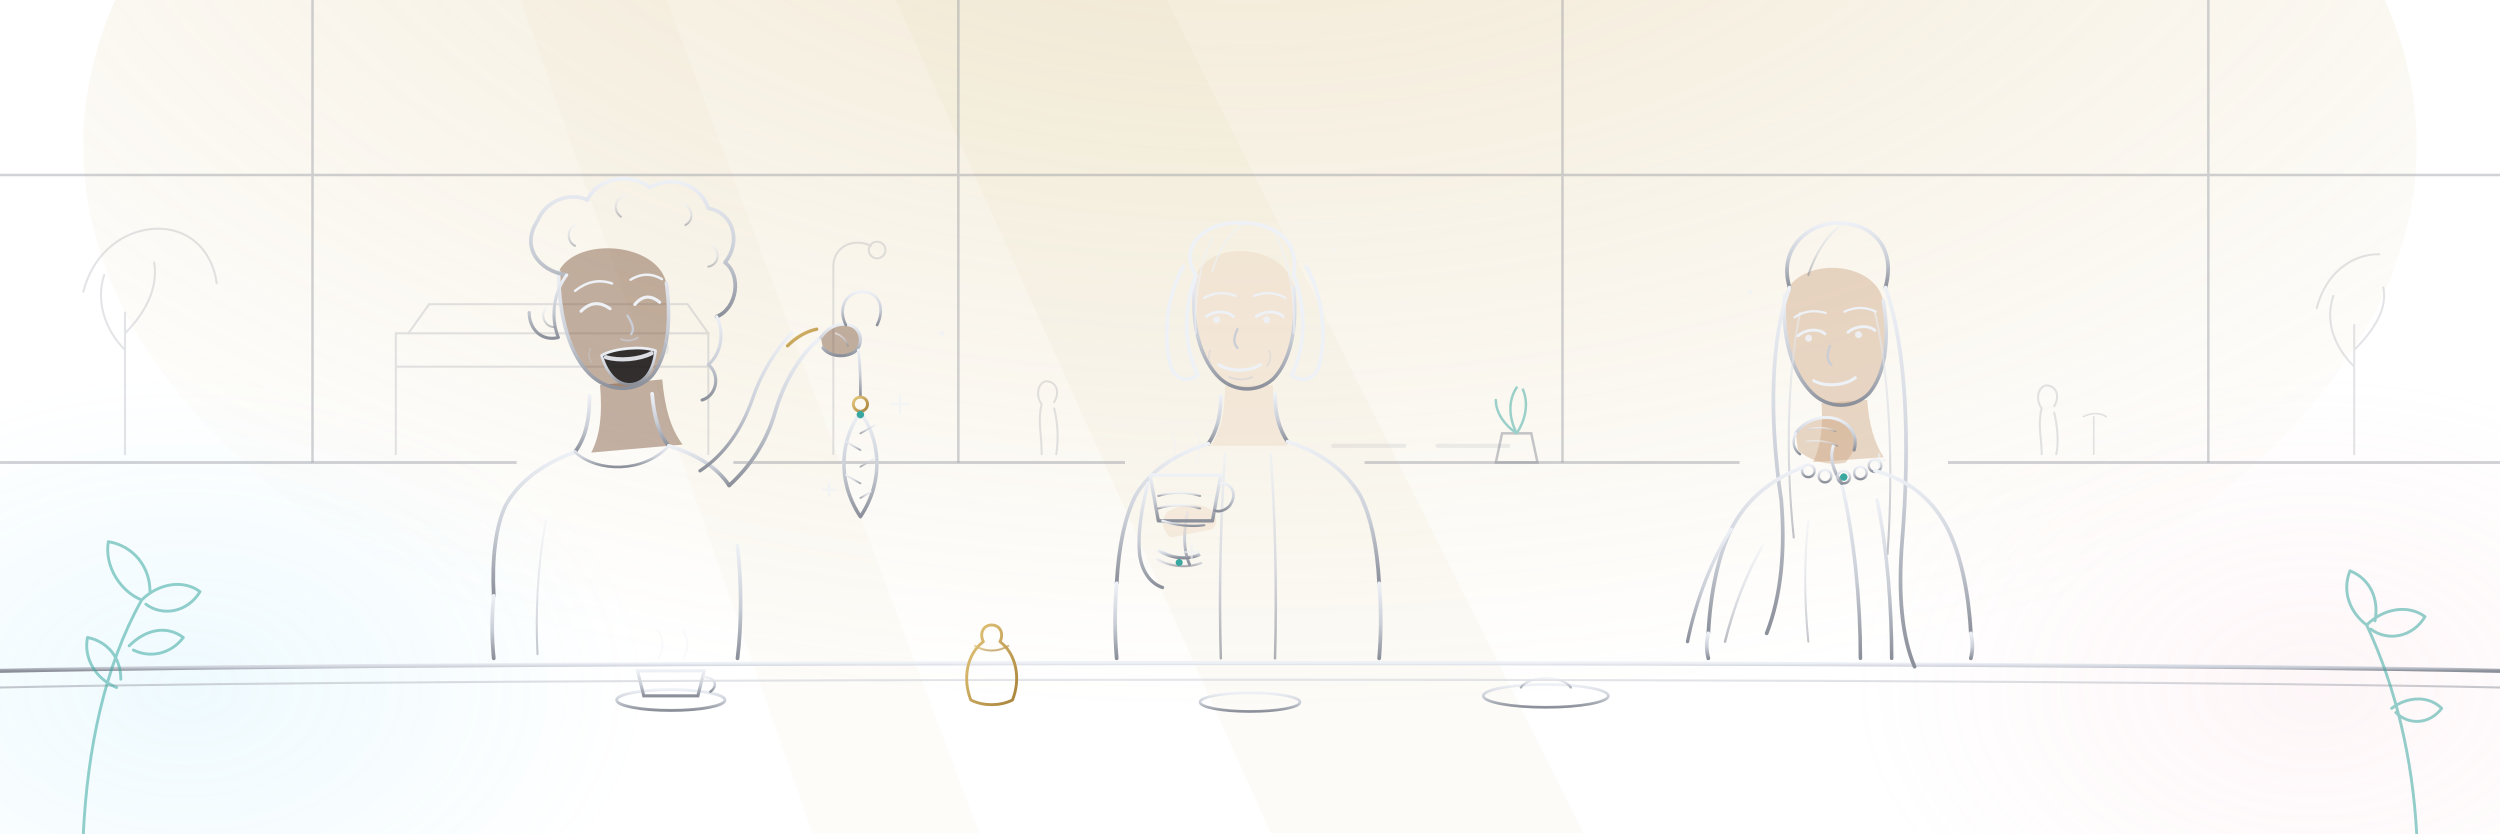
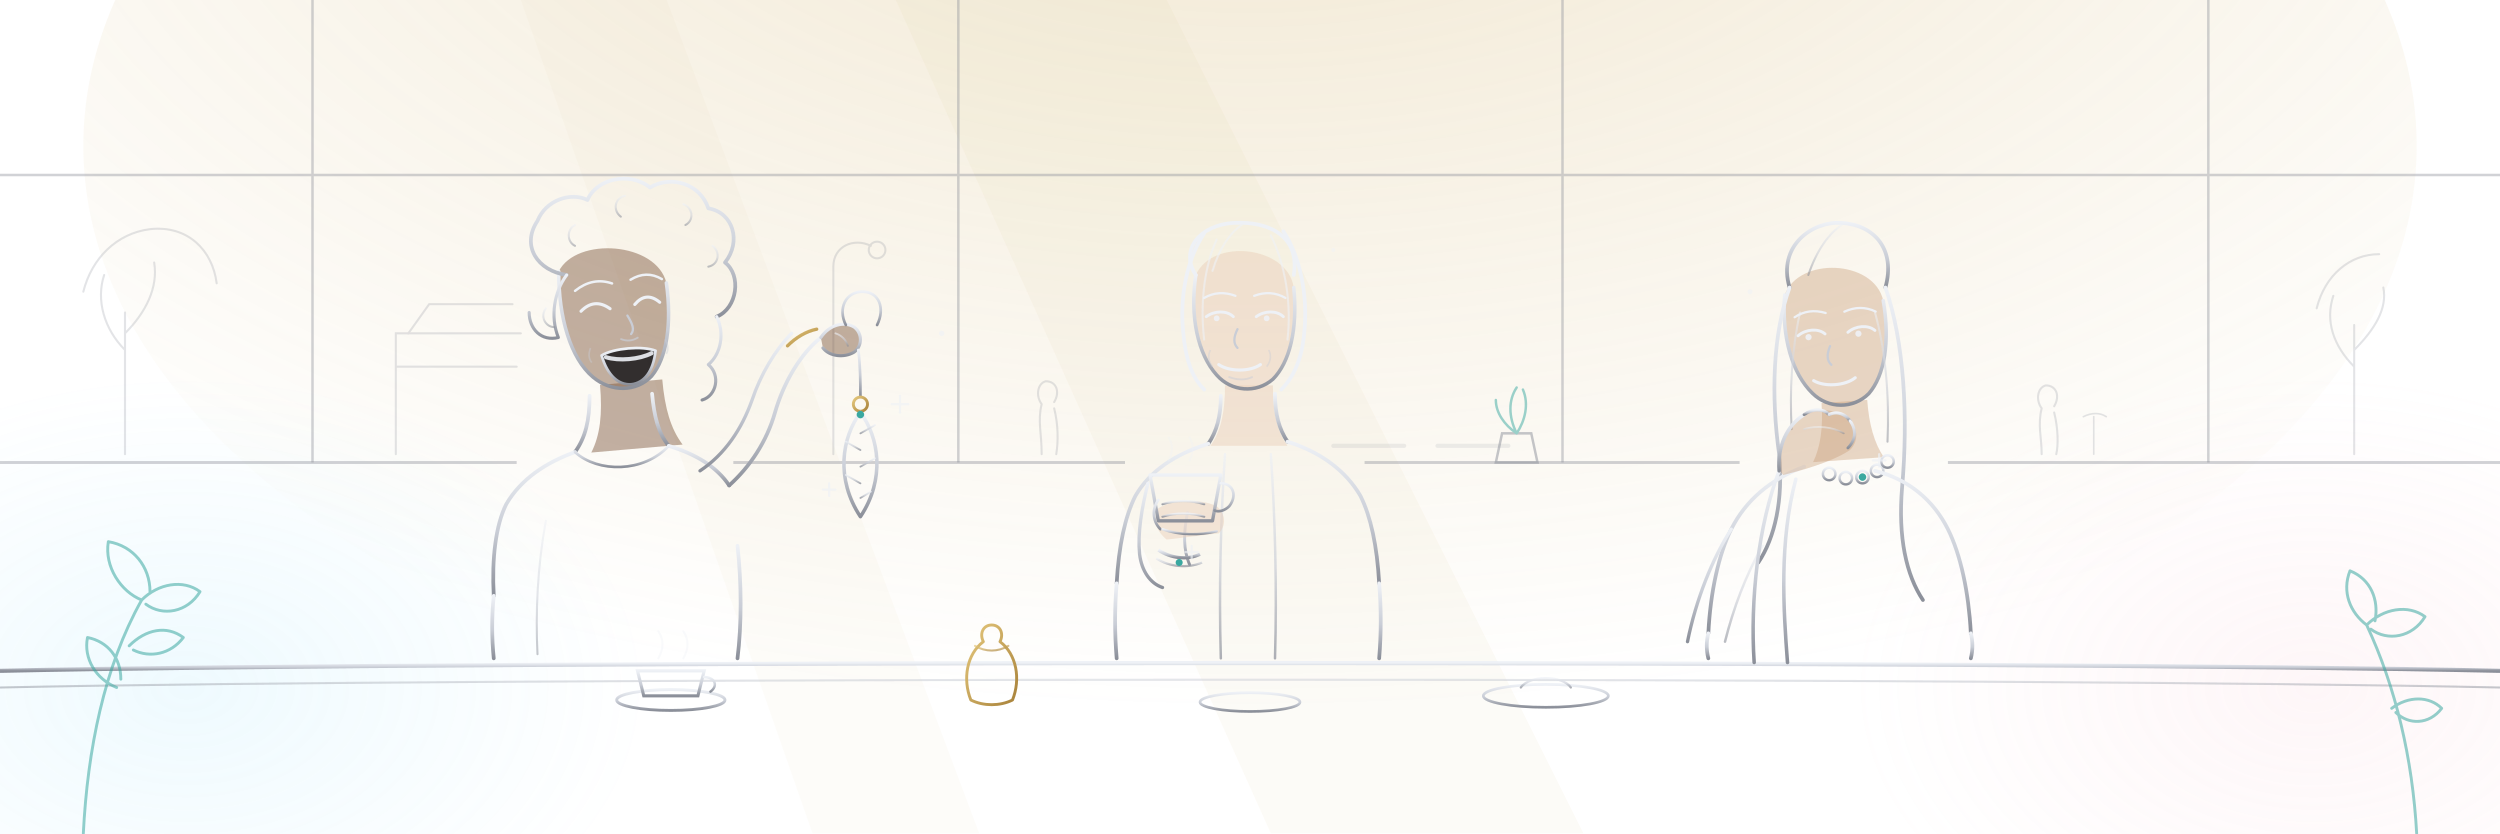
<svg xmlns="http://www.w3.org/2000/svg" viewBox="0 0 1200 400" role="img" aria-label="朝の光が差し込む表参道のカフェ。テーブルを囲む三人の女性——新しいフェザーを笑顔で見せる人、バングルを着けた手でカップを持つ人、頬づえをついて身を乗り出す人">
  <defs>
    <linearGradient id="cc-sil" x1="0" y1="0" x2="0" y2="1">
      <stop offset="0" stop-color="#eef1f6" />
      <stop offset="0.55" stop-color="#c9cdd6" />
      <stop offset="1" stop-color="#8b8f99" />
    </linearGradient>
    <linearGradient id="cc-sil-soft" x1="0" y1="0" x2="0" y2="1">
      <stop offset="0" stop-color="#c9cdd6" />
      <stop offset="1" stop-color="#8b8f99" />
    </linearGradient>
    <linearGradient id="cc-gld" x1="0" y1="0" x2="1" y2="1">
      <stop offset="0" stop-color="#e6c97e" />
      <stop offset="1" stop-color="#a8823a" />
    </linearGradient>
    <radialGradient id="cc-sun" cx="0.5" cy="0.2" r="0.75">
      <stop offset="0" stop-color="#c9a24b" stop-opacity="0.26" />
      <stop offset="0.6" stop-color="#c9a24b" stop-opacity="0.10" />
      <stop offset="1" stop-color="#c9a24b" stop-opacity="0" />
    </radialGradient>
    <radialGradient id="cc-blue" cx="0.5" cy="0.5" r="0.5">
      <stop offset="0" stop-color="#5BCEFA" stop-opacity="0.10" />
      <stop offset="1" stop-color="#5BCEFA" stop-opacity="0" />
    </radialGradient>
    <radialGradient id="cc-pink" cx="0.5" cy="0.5" r="0.5">
      <stop offset="0" stop-color="#F5A9B8" stop-opacity="0.10" />
      <stop offset="1" stop-color="#F5A9B8" stop-opacity="0" />
    </radialGradient>
  </defs>
  <ellipse cx="600" cy="70" rx="560" ry="300" fill="url(#cc-sun)" />
  <polygon points="430,0 560,0 760,400 610,400" fill="#c9a24b" opacity="0.05" />
  <polygon points="250,0 320,0 470,400 390,400" fill="#c9a24b" opacity="0.035" />
  <ellipse cx="90" cy="330" rx="220" ry="150" fill="url(#cc-blue)" />
  <ellipse cx="1110" cy="330" rx="220" ry="150" fill="url(#cc-pink)" />
  <g stroke="#8b8f99" stroke-width="1.2" opacity="0.4">
    <line x1="0" y1="84" x2="1200" y2="84" />
    <line x1="150" y1="0" x2="150" y2="222" />
    <line x1="460" y1="0" x2="460" y2="222" />
    <line x1="750" y1="0" x2="750" y2="222" />
    <line x1="1060" y1="0" x2="1060" y2="222" />
  </g>
  <g stroke="#8b8f99" stroke-width="1.4" opacity="0.4">
    <line x1="0" y1="222" x2="248" y2="222" />
    <line x1="352" y1="222" x2="540" y2="222" />
    <line x1="655" y1="222" x2="835" y2="222" />
    <line x1="935" y1="222" x2="1200" y2="222" />
  </g>
  <g fill="none" stroke="#8b8f99" stroke-width="1" opacity="0.24" stroke-linecap="round">
    <path d="M60 218 V150 M60 168 C50 158 46 144 50 132 M60 160 C70 150 76 138 74 126 M40 140 C44 124 56 112 72 110 C90 108 102 120 104 136" />
    <path d="M1130 218 V156 M1130 176 C1120 166 1116 154 1120 142 M1130 168 C1140 158 1146 148 1144 138 M1112 148 C1116 132 1128 122 1142 122" />
-     <path d="M190 218 V160 H340 V218 M190 176 H340" />
-     <path d="M196 160 L206 146 H330 L340 160" />
+     <path d="M190 218 V160 H250 M190 176 H248" />
+     <path d="M196 160 L206 146 H246" />
    <path d="M400 218 V128 M400 128 C400 118 410 114 418 118" />
    <circle cx="421" cy="120" r="4" />
    <path d="M500 218 C500 208 498 202 500 194 M500 194 C497 190 498 184 502 183 C507 183 509 188 506 193 M506 196 C508 204 508 212 507 218" />
    <path d="M980 218 C980 210 978 204 980 196 M980 196 C977 192 978 186 982 185 C987 185 989 190 986 195 M986 198 C988 206 988 214 987 218" />
    <path d="M1000 200 C1004 198 1008 198 1011 200 M1005 200 V218" stroke-width="0.8" />
    <path d="M640 214 h34 M690 214 h34" stroke-width="2" opacity="0.6" />
  </g>
  <path d="M0 322 C220 317 980 317 1200 322" fill="none" stroke="url(#cc-sil)" stroke-width="2" />
  <path d="M0 330 C220 325 980 325 1200 330" fill="none" stroke="url(#cc-sil-soft)" stroke-width="1" opacity="0.5" />
  <g transform="rotate(-5 295 150)">
    <path d="M270 128 C268 150 272 170 282 180 C290 188 302 189 310 182              C318 174 322 158 321 138 C318 118 280 112 270 128 Z" fill="#7a5238" opacity="0.45" />
    <path d="M285 184 C285 198 283 208 278 216 L322 216 C317 208 315 198 315 184 Z" fill="#7a5238" opacity="0.45" />
    <path d="M270 128 C268 150 272 170 282 180 C290 188 302 189 310 182 C318 174 322 158 321 138" fill="none" stroke="url(#cc-sil)" stroke-width="1.7" stroke-linecap="round" />
    <g fill="none" stroke="#eef1f6" stroke-width="1.5" stroke-linecap="round">
      <path d="M279 148 Q 286 142 293 148" />
      <path d="M305 147 Q 311 141 317 147" />
      <path d="M277 138 Q 286 132 295 136" stroke-width="1.2" />
      <path d="M304 135 Q 312 131 319 136" stroke-width="1.2" />
    </g>
    <path d="M301 152 C303 156 304 159 302 161" fill="none" stroke="#c9cdd6" stroke-width="1.1" stroke-linecap="round" />
    <path d="M297 163 Q 301 165 305 163" fill="none" stroke="#c9cdd6" stroke-width="0.9" stroke-linecap="round" opacity="0.7" />
    <path d="M287 170 C293 167 307 167 313 170 C311 180 306 185 300 185 C294 185 289 180 287 170 Z" fill="#0e0e11" opacity="0.8" />
    <path d="M287 170 C293 167 307 167 313 170 C311 180 306 185 300 185 C294 185 289 180 287 170 Z" fill="none" stroke="url(#cc-sil)" stroke-width="1.3" stroke-linejoin="round" />
    <path d="M289 171 C295 173.5 305 173.5 311 171" fill="none" stroke="#eef1f6" stroke-width="2" stroke-linecap="round" opacity="0.9" />
    <path d="M282 166 Q 280 170 282 173" fill="none" stroke="#c9cdd6" stroke-width="0.8" opacity="0.4" />
    <path d="M318 165 Q 320 169 318 172" fill="none" stroke="#c9cdd6" stroke-width="0.8" opacity="0.4" />
  </g>
  <g fill="none" stroke="url(#cc-sil)" stroke-width="1.8" stroke-linecap="round" stroke-linejoin="round">
    <path d="M272 132 C258 130 250 118 258 106 C262 96 274 92 282 96 C286 86 302 82 312 90 C322 84 336 88 340 100 C352 102 356 116 348 126 C356 132 354 148 344 152" />
    <path d="M272 132 C266 140 264 152 268 162 C260 164 254 158 254 150" stroke-width="1.5" />
    <path d="M344 152 C348 160 346 170 340 175 C346 180 344 190 337 192" stroke-width="1.5" />
    <g stroke-width="1" opacity="0.55">
      <path d="M276 108 c -4 2 -4 8 0 10" />
      <path d="M300 94 c -5 1 -6 7 -2 10" />
      <path d="M328 98 c 5 2 5 8 1 10" />
      <path d="M342 118 c 4 3 3 9 -2 10" />
      <path d="M262 148 c -3 4 0 9 4 9" />
    </g>
  </g>
  <g fill="none" stroke="url(#cc-sil)" stroke-width="1.8" stroke-linecap="round" stroke-linejoin="round">
    <path d="M283 190 C283 202 281 210 276 217" />
    <path d="M313 189 C314 200 316 208 321 214" />
    <path d="M276 217 C262 222 250 230 243 242 C238 252 236 268 237 286" />
    <path d="M321 214 C334 218 344 224 350 233" />
    <path d="M276 217 C287 227 309 227 321 214" stroke-width="1.3" />
    <path d="M237 286 C236 296 236 306 237 316" />
    <path d="M354 262 C356 280 356 300 354 316" />
    <path d="M262 250 C258 272 257 294 258 314" stroke-width="1" opacity="0.5" />
    <path d="M350 233 C360 224 368 212 372 198 C376 184 384 170 394 162" />
    <path d="M336 226 C348 218 356 206 361 192 C365 180 372 168 380 160" stroke-width="1.6" />
  </g>
  <path d="M378 166 C382 162 387 159 392 158" fill="none" stroke="url(#cc-gld)" stroke-width="1.6" stroke-linecap="round" />
  <path d="M394 162 C398 156 405 154 410 157 C414 160 414 166 410 169 C405 172 398 171 395 167 Z" fill="#7a5238" opacity="0.45" />
  <g fill="none" stroke="url(#cc-sil)" stroke-width="1.5" stroke-linecap="round" stroke-linejoin="round">
    <path d="M394 162 C398 156 405 154 410 157 C414 160 414 166 410 169 C405 172 398 171 395 167" />
    <path d="M401 160 C404 161 406 163 407 166" stroke-width="0.9" opacity="0.6" />
  </g>
  <g fill="none" stroke="url(#cc-sil)" stroke-linecap="round" stroke-linejoin="round">
    <path d="M406 156 C402 148 406 140 414 140 C422 140 425 148 421 156" stroke-width="1.3" />
    <path d="M412 168 C413 176 413 184 413 190" stroke-width="1.3" />
  </g>
  <circle cx="413" cy="194" r="3.4" fill="none" stroke="url(#cc-gld)" stroke-width="1.4" />
  <g fill="none" stroke="url(#cc-sil)" stroke-width="1.7" stroke-linecap="round" stroke-linejoin="round">
    <path d="M413 198 C422 210 425 230 413 248 C401 230 404 210 413 198 Z" />
    <path d="M413 198 L413 248" stroke-width="1.1" />
    <g stroke-width="0.9" opacity="0.75">
      <path d="M413 208 L420 204" />
      <path d="M413 216 L406 212" />
      <path d="M413 224 L420 220" />
      <path d="M413 232 L406 228" />
      <path d="M413 239 L418 236" />
    </g>
  </g>
  <circle cx="413" cy="199" r="1.8" fill="#3aa8a0" />
-   <path d="M574 132 C571 152 575 170 584 180 C591 188 603 189 611 182            C619 174 623 158 621 138 C618 118 582 114 574 132 Z" fill="#e8cdb5" opacity="0.32" />
-   <path d="M588 185 C588 198 586 207 581 214 L618 214 C613 207 611 198 611 185 Z" fill="#e8cdb5" opacity="0.32" />
+   <path d="M574 132 C571 152 575 170 584 180 C591 188 603 189 611 182            C619 174 623 158 621 138 C618 118 582 114 574 132 Z" fill="#e8cdb5" opacity="0.45" />
+   <path d="M588 185 C588 198 586 207 581 214 L618 214 C613 207 611 198 611 185 Z" fill="#e8cdb5" opacity="0.45" />
  <path d="M574 132 C571 152 575 170 584 180 C591 188 603 189 611 182 C619 174 623 158 621 138" fill="none" stroke="url(#cc-sil)" stroke-width="1.7" stroke-linecap="round" />
  <g fill="none" stroke="#eef1f6" stroke-width="1.4" stroke-linecap="round">
    <path d="M579 152 C583 149 589 149 592 152" />
    <path d="M603 152 C607 149 613 149 616 152" />
    <path d="M578 143 Q 585 139 593 142" stroke-width="1.1" />
    <path d="M602 142 Q 610 139 617 143" stroke-width="1.1" />
  </g>
-   <circle cx="584" cy="153.5" r="1.7" fill="#eef1f6" opacity="0.9" />
-   <circle cx="608" cy="153.5" r="1.7" fill="#eef1f6" opacity="0.9" />
+   <circle cx="584" cy="152.8" r="1.4" fill="#eef1f6" opacity="0.9" />
+   <circle cx="608" cy="152.8" r="1.4" fill="#eef1f6" opacity="0.9" />
  <path d="M594 158 C592 162 592 165 594 167" fill="none" stroke="#c9cdd6" stroke-width="1.1" stroke-linecap="round" />
  <path d="M585 175 C590 178.5 600 178.5 605 175" fill="none" stroke="#eef1f6" stroke-width="1.5" stroke-linecap="round" />
  <path d="M590 181 C594 182.5 598 182.5 601 181" fill="none" stroke="#c9cdd6" stroke-width="0.9" stroke-linecap="round" opacity="0.5" />
  <path d="M581 168 Q 579 172 582 176" fill="none" stroke="#c9cdd6" stroke-width="0.8" opacity="0.4" />
  <path d="M609 168 Q 611 172 608 176" fill="none" stroke="#c9cdd6" stroke-width="0.8" opacity="0.4" />
  <g fill="none" stroke="#eef1f6" stroke-width="1.8" stroke-linecap="round" stroke-linejoin="round">
    <path d="M574 132 C566 120 576 108 592 107 C610 106 624 114 621 132" />
-     <path d="M574 132 C568 148 568 166 575 180 C570 184 564 182 562 176 C558 162 560 142 568 128" />
-     <path d="M621 132 C627 148 627 166 620 180 C625 184 631 182 633 176 C637 162 635 142 627 128" />
+     <path d="M578 112 C570 124 566 142 568 160 C569 172 572 181 578 187" />
+     <path d="M616 111 C624 123 628 142 626 160 C625 172 621 181 615 187" />
    <g stroke-width="1" opacity="0.6">
-       <path d="M582 114 C576 126 573 144 574 160" />
-       <path d="M612 112 C619 126 622 144 621 160" />
+       <path d="M584 115 C578 128 576 146 578 163" />
+       <path d="M610 113 C617 127 620 146 618 163" />
      <path d="M596 108 C590 112 585 120 582 130" />
    </g>
  </g>
  <g fill="none" stroke="url(#cc-sil)" stroke-width="1.8" stroke-linecap="round" stroke-linejoin="round">
    <path d="M586 190 C586 200 584 207 580 213" />
    <path d="M612 189 C612 199 614 206 618 212" />
    <path d="M580 213 C564 218 552 226 545 238 C540 248 537 262 536 280" />
    <path d="M618 212 C634 217 646 226 653 238 C658 248 661 262 662 280" />
    <path d="M588 218 C586 248 585 282 586 316" stroke-width="1.2" opacity="0.7" />
    <path d="M610 218 C612 248 613 282 612 316" stroke-width="1.2" opacity="0.7" />
    <path d="M536 280 C535 292 535 304 536 316" />
    <path d="M662 280 C663 292 663 304 662 316" />
    <path d="M551 232 C548 244 546 256 547 266 C548 274 552 280 558 282" stroke-width="1.6" />
    <path d="M570 246 C568 256 568 264 571 271" stroke-width="1.4" />
  </g>
-   <path d="M560 246 C566 242 574 241 580 244 C584 246 585 251 582 254 L562 258 C558 255 557 250 560 246 Z" fill="#e8cdb5" opacity="0.32" />
+   <path d="M556 244 C562 240 576 239 584 243 C588 246 589 252 585 256 L560 259 C555 255 553 249 556 244 Z" fill="#e8cdb5" opacity="0.45" />
  <g fill="none" stroke="url(#cc-sil)" stroke-width="1.5" stroke-linecap="round" stroke-linejoin="round">
    <path d="M552 228 H586 L582 250 H556 Z" stroke-width="1.6" />
    <path d="M586 232 C592 232 594 238 590 243 C588 245 585 246 583 245" stroke-width="1.3" />
-     <path d="M556 238 C562 236 570 236 576 238" stroke-width="1.1" opacity="0.8" />
-     <path d="M556 244 C562 242 570 242 576 244" stroke-width="1.1" opacity="0.8" />
-     <path d="M558 250 C564 252 572 253 578 252" stroke-width="1.2" />
-   </g>
-   <g fill="none" stroke="#eef1f6" stroke-width="1" stroke-linecap="round" opacity="0.4">
-     <path d="M562 222 q 4 -8 0 -15" />
-     <path d="M574 222 q 4 -8 0 -15" />
+     <path d="M556 240 C553 244 553 250 557 254" stroke-width="1.3" />
+     <path d="M558 242 C564 240 572 240 578 242" stroke-width="1.1" opacity="0.8" />
+     <path d="M558 248 C564 246 572 246 578 248" stroke-width="1.1" opacity="0.8" />
+     <path d="M558 254 C566 257 576 257 584 255" stroke-width="1.2" />
+   </g>
+   <g fill="none" stroke="#eef1f6" stroke-width="1" stroke-linecap="round" opacity="0.3">
+     <path d="M561 221 q 3 -6 0 -11" />
+     <path d="M571 221 q 3 -6 0 -11" />
  </g>
  <g fill="none" stroke="url(#cc-sil)" stroke-width="1.6">
    <path d="M556 264 C562 268 570 269 576 266" />
    <path d="M555 268 C561 272 570 273 577 270" stroke-width="1.1" opacity="0.7" />
  </g>
  <circle cx="566" cy="270" r="1.7" fill="#3aa8a0" />
  <g transform="rotate(-4 880 160)">
    <path d="M858 140 C855 160 859 178 868 188 C875 196 887 197 895 190              C903 182 907 166 905 146 C902 126 866 122 858 140 Z" fill="#c99e78" opacity="0.4" />
    <path d="M872 193 C872 205 870 214 866 221 L900 221 C896 214 894 205 894 193 Z" fill="#c99e78" opacity="0.4" />
    <path d="M858 140 C855 160 859 178 868 188 C875 196 887 197 895 190 C903 182 907 166 905 146" fill="none" stroke="url(#cc-sil)" stroke-width="1.7" stroke-linecap="round" />
    <g fill="none" stroke="#eef1f6" stroke-width="1.4" stroke-linecap="round">
      <path d="M863 160 C867 157 873 157 876 160" />
      <path d="M887 160 C891 157 897 157 900 160" />
      <path d="M862 151 Q 869 147 877 150" stroke-width="1.1" />
      <path d="M886 150 Q 894 147 901 151" stroke-width="1.1" />
    </g>
-     <circle cx="868" cy="161.5" r="1.7" fill="#eef1f6" opacity="0.9" />
-     <circle cx="892" cy="161.5" r="1.7" fill="#eef1f6" opacity="0.9" />
+     <circle cx="868" cy="161" r="1.5" fill="#eef1f6" opacity="0.9" />
+     <circle cx="892" cy="161" r="1.5" fill="#eef1f6" opacity="0.9" />
    <path d="M878 166 C876 170 876 173 878 175" fill="none" stroke="#c9cdd6" stroke-width="1.1" stroke-linecap="round" />
    <path d="M869 182 C874 185.5 884 185.5 889 182" fill="none" stroke="#eef1f6" stroke-width="1.5" stroke-linecap="round" />
  </g>
  <g fill="none" stroke="url(#cc-sil)" stroke-width="1.8" stroke-linecap="round" stroke-linejoin="round">
    <path d="M859 138 C853 118 870 106 884 107 C900 108 910 120 905 138" />
-     <path d="M859 138 C850 162 849 200 855 240 C857 264 855 286 848 304" />
-     <path d="M905 138 C915 166 917 212 913 260 C911 286 913 306 919 320" />
+     <path d="M859 138 C851 160 850 190 854 218 C856 240 852 258 844 270" />
+     <path d="M905 138 C914 164 916 200 913 234 C911 258 915 276 923 288" />
    <g stroke-width="1" opacity="0.55">
-       <path d="M864 150 C858 180 857 220 861 258" />
-       <path d="M900 150 C907 180 909 224 906 266" />
+       <path d="M864 150 C860 168 859 188 860 206" />
+       <path d="M900 150 C905 168 907 190 906 212" />
      <path d="M884 108 C878 112 872 120 868 132" />
    </g>
  </g>
-   <g fill="none" stroke="url(#cc-sil)" stroke-width="1.7" stroke-linecap="round" stroke-linejoin="round">
-     <path d="M893 316 C893 288 890 258 884 232" />
-     <path d="M908 316 C908 292 906 264 901 240" />
-   </g>
-   <path d="M862 208 C866 202 874 199 881 201 C888 203 892 209 890 216 L886 222 C878 224 868 221 863 216 Z" fill="#c99e78" opacity="0.4" />
-   <g fill="none" stroke="url(#cc-sil)" stroke-width="1.5" stroke-linecap="round" stroke-linejoin="round">
-     <path d="M884 232 C880 226 878 220 880 214" />
-     <path d="M862 208 C866 202 874 199 881 201 C888 203 892 209 890 216" />
-     <path d="M862 208 C860 212 861 216 864 218" stroke-width="1.2" />
-     <path d="M868 206 C872 205 877 205 881 207" stroke-width="0.9" opacity="0.6" />
-     <path d="M867 212 C872 211 878 212 882 214" stroke-width="0.9" opacity="0.6" />
-   </g>
  <g fill="none" stroke="url(#cc-sil)" stroke-width="1.2">
-     <circle cx="868" cy="226" r="3" />
-     <circle cx="876" cy="228.5" r="3" />
-     <circle cx="885" cy="229" r="3" />
-     <circle cx="893" cy="227" r="3" />
-     <circle cx="900" cy="223.5" r="3" />
-   </g>
-   <circle cx="885" cy="229" r="1.8" fill="#3aa8a0" />
+     <circle cx="878" cy="227.5" r="3" />
+     <circle cx="886" cy="229.5" r="3" />
+     <circle cx="894" cy="229" r="3" />
+     <circle cx="901" cy="226" r="3" />
+     <circle cx="906" cy="221.5" r="3" />
+   </g>
+   <circle cx="894" cy="229" r="1.8" fill="#3aa8a0" />
  <g fill="none" stroke="url(#cc-sil)" stroke-width="1.8" stroke-linecap="round" stroke-linejoin="round">
    <path d="M866 224 C850 230 838 240 831 254 C825 266 821 284 820 304" />
    <path d="M900 226 C916 230 928 240 935 254 C941 266 945 284 946 304" />
    <path d="M820 304 C819 308 819 312 820 316" />
    <path d="M946 304 C947 308 947 312 946 316" />
    <path d="M831 254 C822 268 814 288 810 308" stroke-width="1.6" />
    <path d="M846 262 C838 276 832 292 828 308" stroke-width="1.2" opacity="0.6" />
-     <path d="M868 250 C866 268 866 288 868 308" stroke-width="1" opacity="0.5" />
+   </g>
+   <path d="M854 226 C853 214 858 204 866 199 C874 195 883 197 888 202            C892 206 892 212 888 216 C879 222 864 226 856 228 Z" fill="#c99e78" opacity="0.4" />
+   <g fill="none" stroke="url(#cc-sil)" stroke-width="1.7" stroke-linecap="round" stroke-linejoin="round">
+     <path d="M858 318 C856 292 854 260 862 230" />
+     <path d="M842 318 C840 288 844 252 854 226" />
+     <path d="M854 226 C853 214 858 204 866 199" />
+     <path d="M866 199 C870 196 875 196 878 199" stroke-width="1.5" />
+     <path d="M878 199 C882 197 886 199 888 202" stroke-width="1.5" />
+     <path d="M888 202 C891 206 891 211 887 215" stroke-width="1.4" />
+     <path d="M866 206 C872 204 880 205 885 208" stroke-width="0.9" opacity="0.55" />
  </g>
  <g fill="none" stroke="url(#cc-sil)" stroke-width="1.4" stroke-linecap="round">
    <ellipse cx="322" cy="336" rx="26" ry="5" />
    <path d="M306 322 H338 L335 334 H309 Z" stroke-width="1.5" />
    <path d="M338 325 C343 325 345 329 341 332" stroke-width="1.2" />
  </g>
  <g fill="none" stroke="#eef1f6" stroke-width="1" stroke-linecap="round" opacity="0.35">
    <path d="M316 316 q 4 -7 0 -13" />
    <path d="M328 316 q 4 -7 0 -13" />
  </g>
  <g fill="none" stroke="url(#cc-gld)" stroke-width="1.4" stroke-linecap="round" stroke-linejoin="round">
    <path d="M466 336 C462 326 464 314 472 308 C470 304 472 300 476 300 C480 300 482 304 480 308 C488 314 490 326 486 336 C480 339 472 339 466 336 Z" />
    <path d="M468 310 C473 313 479 313 484 310" stroke-width="1" opacity="0.7" />
  </g>
  <g fill="none" stroke="url(#cc-sil)" stroke-width="1.3" stroke-linecap="round">
    <ellipse cx="742" cy="334" rx="30" ry="5.5" />
    <path d="M730 330 C734 324 750 324 754 330" stroke-width="1.1" opacity="0.7" />
  </g>
  <ellipse cx="600" cy="337" rx="24" ry="4.5" fill="none" stroke="url(#cc-sil)" stroke-width="1.3" />
  <g fill="none" stroke="#3aa8a0" stroke-width="1.4" stroke-linecap="round" stroke-linejoin="round" opacity="0.55">
    <path d="M40 400 C42 360 50 320 68 288 M68 288 C58 284 50 272 52 260 C64 262 72 272 72 284 M68 288 C76 280 88 278 96 284 C90 294 78 296 70 290 M56 330 C46 326 40 316 42 306 C52 308 58 316 58 326 M62 310 C70 302 80 300 88 306 C82 314 72 316 64 312" />
    <path d="M1160 400 C1158 364 1150 330 1136 300 M1136 300 C1144 292 1156 290 1164 296 C1158 306 1146 308 1138 302 M1136 300 C1128 294 1124 284 1128 274 C1138 278 1142 288 1140 298 M1148 340 C1156 334 1166 334 1172 340 C1166 348 1156 348 1150 342" />
  </g>
  <g fill="none" stroke="#3aa8a0" stroke-width="1.2" stroke-linecap="round" opacity="0.5">
    <path d="M718 222 h20 l-3 -14 h-14 Z" stroke="#8b8f99" />
    <path d="M728 208 C724 200 724 192 728 186 M728 208 C732 202 734 194 731 187 M728 208 C722 204 718 198 718 192" />
  </g>
  <g stroke="#eef1f6" stroke-width="1.1" stroke-linecap="round" opacity="0.65">
    <path d="M432 190 v8 M428 194 h8" />
    <path d="M398 232 v6 M395 235 h6" />
    <path d="M572 262 v6 M569 265 h6" />
    <path d="M902 218 v6 M899 221 h6" />
  </g>
  <circle cx="452" cy="160" r="1.3" fill="#eef1f6" opacity="0.6" />
  <circle cx="640" cy="120" r="1" fill="#eef1f6" opacity="0.45" />
  <circle cx="840" cy="140" r="1.2" fill="#eef1f6" opacity="0.5" />
</svg>
